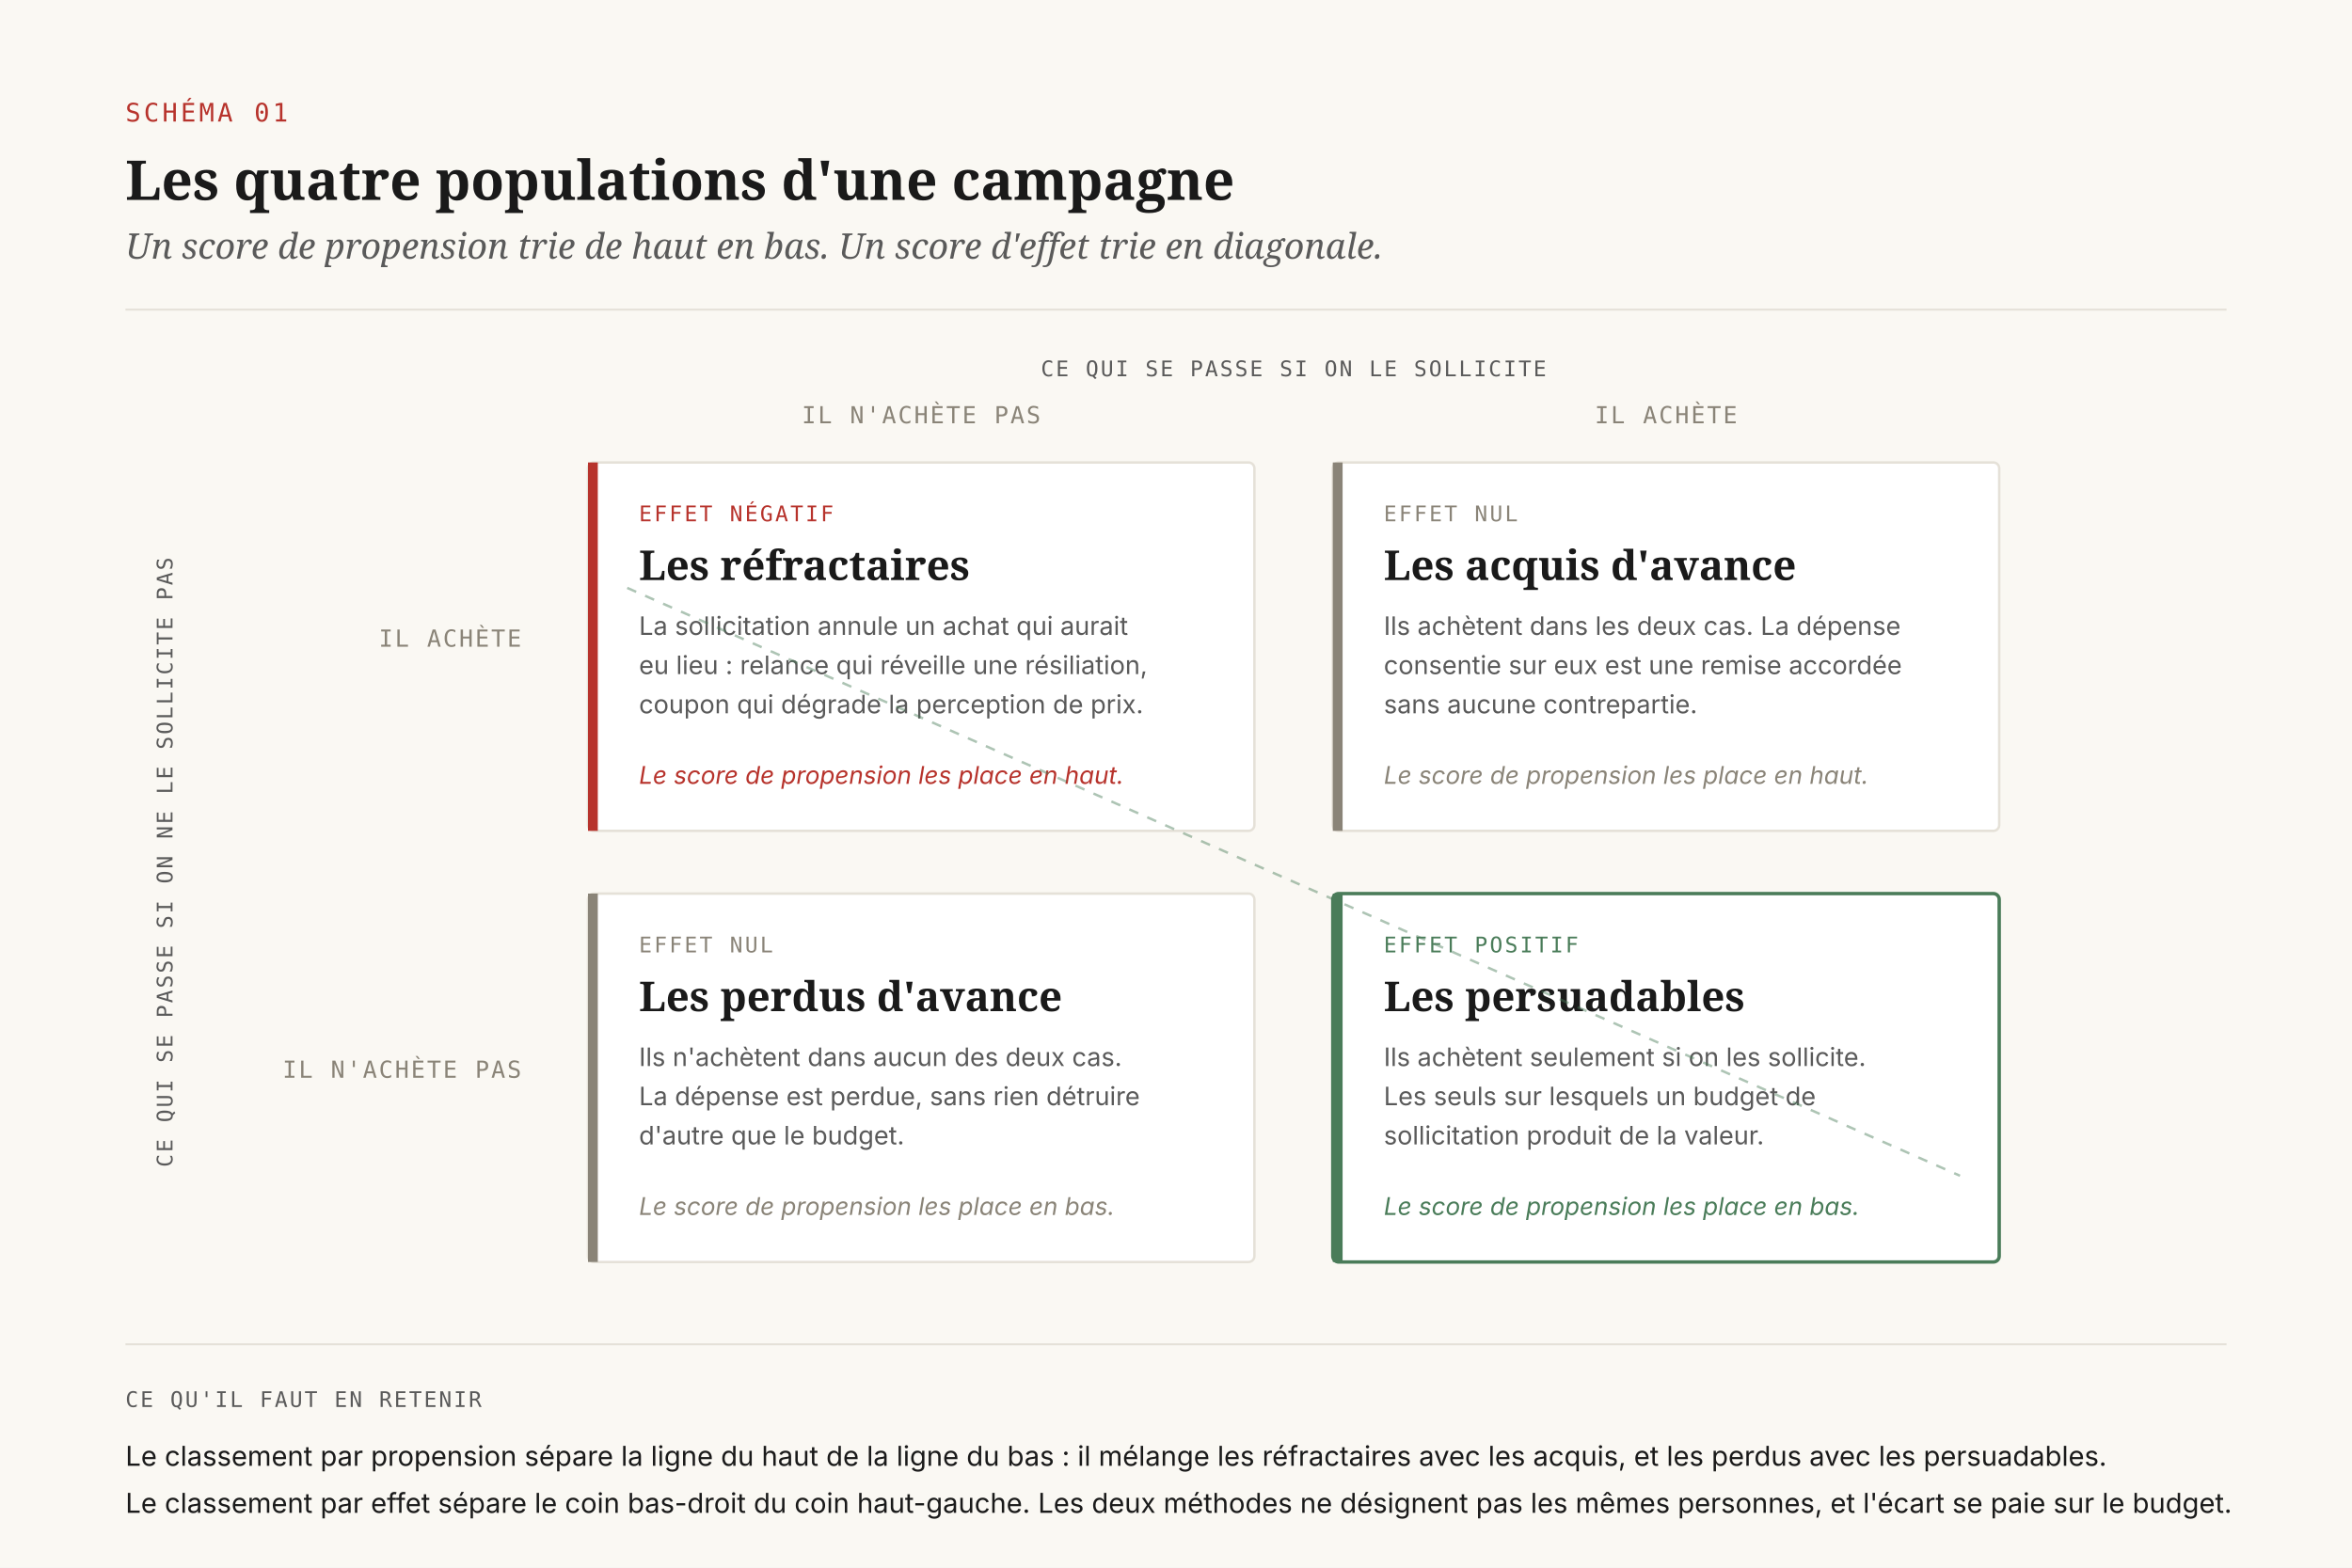
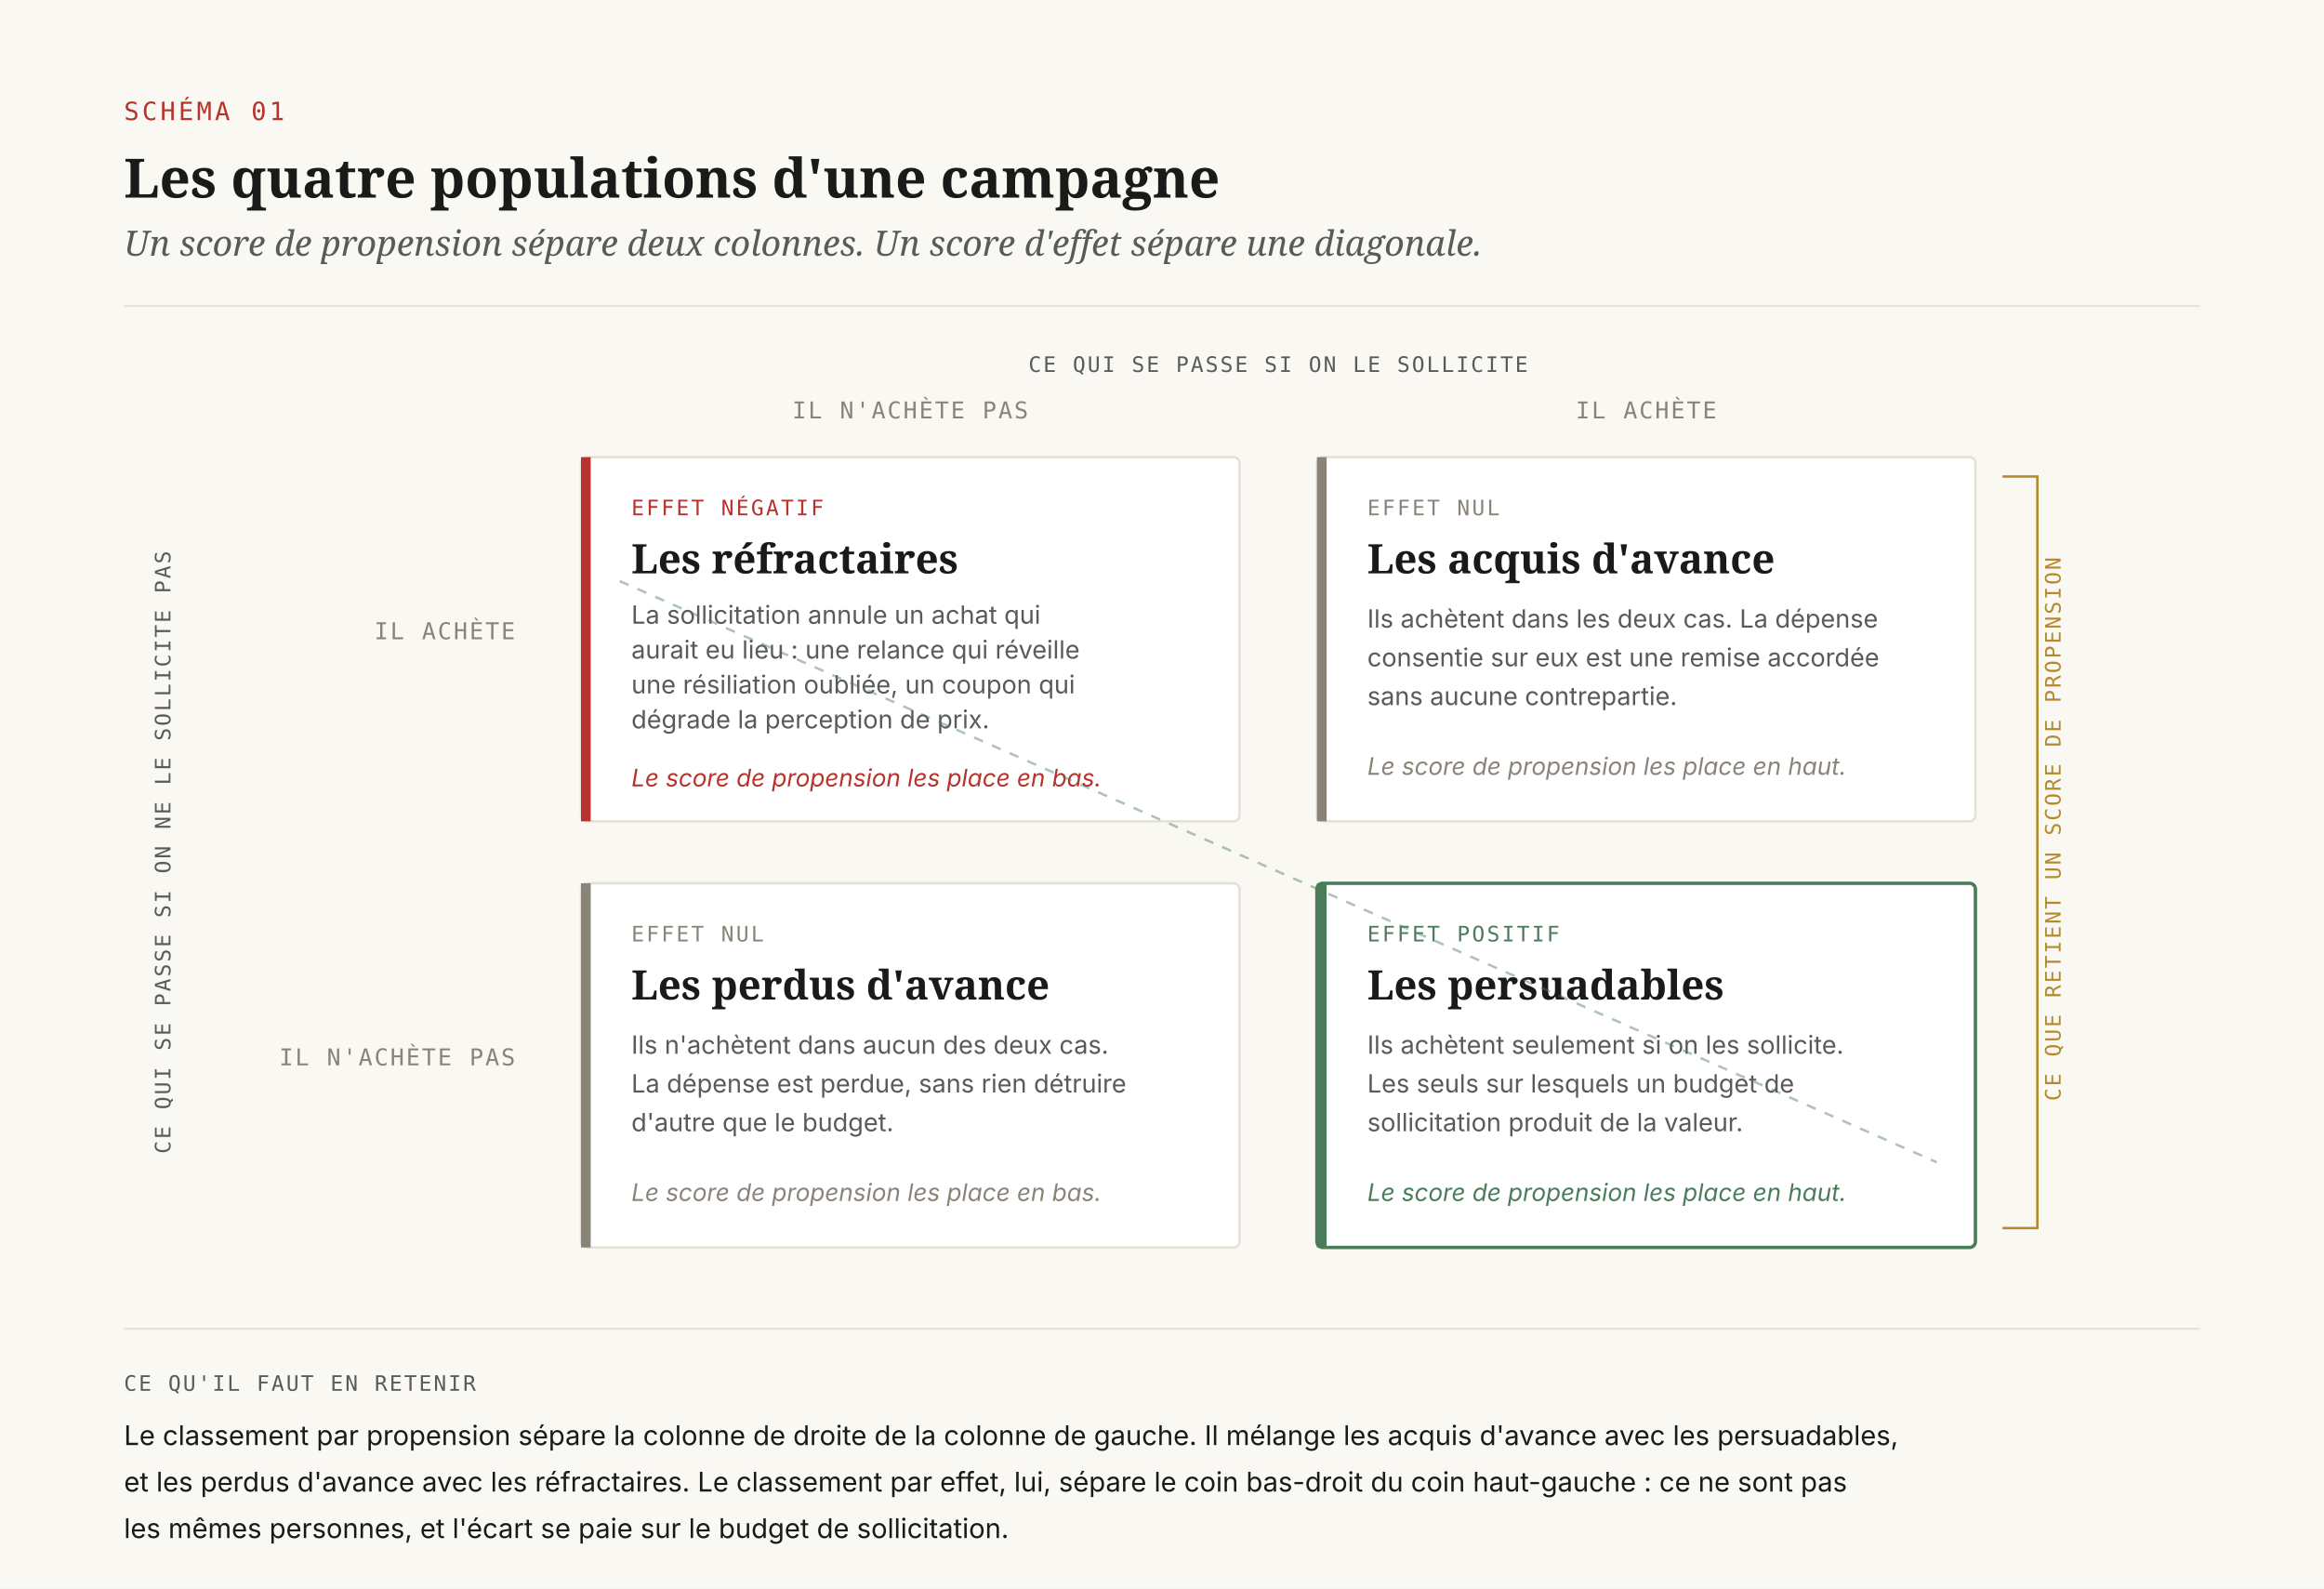
- <svg xmlns="http://www.w3.org/2000/svg" viewBox="0 0 1200 800" role="img" aria-label="Les quatre populations d'une campagne : réfractaires, acquis d'avance, perdus d'avance et persuadables, et ce que chaque type de score voit">
+ <svg xmlns="http://www.w3.org/2000/svg" viewBox="0 0 1200 820" role="img" aria-label="Les quatre populations d'une campagne : réfractaires, acquis d'avance, perdus d'avance et persuadables, et ce que chaque type de score voit">
  <style>
    .display { font-family: 'Fraunces', 'Spectral', Georgia, serif; }
    .body    { font-family: 'Inter', 'Helvetica Neue', system-ui, sans-serif; }
    .mono    { font-family: 'JetBrains Mono', 'IBM Plex Mono', monospace; }
    .interactive { cursor: pointer; }
  </style>
-   <rect width="1200" height="800" fill="#FAF8F3" />
+   <rect width="1200" height="820" fill="#FAF8F3" />
  <text x="64" y="62" class="mono" font-size="13" letter-spacing="0.12em" fill="#B7332C">SCHÉMA 01</text>
  <text x="64" y="102" class="display" font-size="28" font-weight="600" fill="#1A1A1A">Les quatre populations d'une campagne</text>
-   <text x="64" y="132" class="display" font-size="18" font-style="italic" fill="#5A5A5A">Un score de propension trie de haut en bas. Un score d'effet trie en diagonale.</text>
+   <text x="64" y="132" class="display" font-size="18" font-style="italic" fill="#5A5A5A">Un score de propension sépare deux colonnes. Un score d'effet sépare une diagonale.</text>
  <line x1="64" y1="158" x2="1136" y2="158" stroke="#E5E1D8" stroke-width="1" />
  <text x="660" y="192" class="mono" font-size="11" letter-spacing="0.09em" fill="#5A5A5A" text-anchor="middle">CE QUI SE PASSE SI ON LE SOLLICITE</text>
  <text x="470" y="216" class="mono" font-size="12" letter-spacing="0.08em" fill="#8A8478" text-anchor="middle">IL N'ACHÈTE PAS</text>
  <text x="850" y="216" class="mono" font-size="12" letter-spacing="0.08em" fill="#8A8478" text-anchor="middle">IL ACHÈTE</text>
  <text x="88" y="440" class="mono" font-size="11" letter-spacing="0.09em" fill="#5A5A5A" text-anchor="middle" transform="rotate(-90 88 440)">CE QUI SE PASSE SI ON NE LE SOLLICITE PAS</text>
  <text x="266" y="330" class="mono" font-size="12" letter-spacing="0.08em" fill="#8A8478" text-anchor="end">IL ACHÈTE</text>
  <text x="266" y="550" class="mono" font-size="12" letter-spacing="0.08em" fill="#8A8478" text-anchor="end">IL N'ACHÈTE PAS</text>
  <g class="interactive" data-region="refractaires" data-card="refractaires" tabindex="0" role="button" aria-label="Les réfractaires — cliquez pour les détails">
    <rect x="300" y="236" width="340" height="188" rx="3" fill="#FFFFFF" stroke="#E5E1D8" stroke-width="1.25" />
    <rect x="300" y="236" width="5" height="188" fill="#B7332C" />
    <text x="326" y="266" class="mono" font-size="11" letter-spacing="0.1em" fill="#B7332C">EFFET NÉGATIF</text>
    <text x="326" y="296" class="display" font-size="21" font-weight="600" fill="#1A1A1A">Les réfractaires</text>
-     <text x="326" y="324" class="body" font-size="13" fill="#5A5A5A">La sollicitation annule un achat qui aurait</text>
-     <text x="326" y="344" class="body" font-size="13" fill="#5A5A5A">eu lieu : relance qui réveille une résiliation,</text>
-     <text x="326" y="364" class="body" font-size="13" fill="#5A5A5A">coupon qui dégrade la perception de prix.</text>
-     <text x="326" y="400" class="body" font-size="12.5" font-style="italic" fill="#B7332C">Le score de propension les place en haut.</text>
+     <text x="326" y="322" class="body" font-size="13" fill="#5A5A5A">La sollicitation annule un achat qui</text>
+     <text x="326" y="340" class="body" font-size="13" fill="#5A5A5A">aurait eu lieu : une relance qui réveille</text>
+     <text x="326" y="358" class="body" font-size="13" fill="#5A5A5A">une résiliation oubliée, un coupon qui</text>
+     <text x="326" y="376" class="body" font-size="13" fill="#5A5A5A">dégrade la perception de prix.</text>
+     <text x="326" y="406" class="body" font-size="12.5" font-style="italic" fill="#B7332C">Le score de propension les place en bas.</text>
  </g>
  <g class="interactive" data-region="acquis" data-card="acquis" tabindex="0" role="button" aria-label="Les acquis d'avance — cliquez pour les détails">
    <rect x="680" y="236" width="340" height="188" rx="3" fill="#FFFFFF" stroke="#E5E1D8" stroke-width="1.25" />
    <rect x="680" y="236" width="5" height="188" fill="#8A8478" />
    <text x="706" y="266" class="mono" font-size="11" letter-spacing="0.1em" fill="#8A8478">EFFET NUL</text>
    <text x="706" y="296" class="display" font-size="21" font-weight="600" fill="#1A1A1A">Les acquis d'avance</text>
    <text x="706" y="324" class="body" font-size="13" fill="#5A5A5A">Ils achètent dans les deux cas. La dépense</text>
    <text x="706" y="344" class="body" font-size="13" fill="#5A5A5A">consentie sur eux est une remise accordée</text>
    <text x="706" y="364" class="body" font-size="13" fill="#5A5A5A">sans aucune contrepartie.</text>
    <text x="706" y="400" class="body" font-size="12.5" font-style="italic" fill="#8A8478">Le score de propension les place en haut.</text>
  </g>
  <g class="interactive" data-region="perdus" data-card="perdus" tabindex="0" role="button" aria-label="Les perdus d'avance — cliquez pour les détails">
    <rect x="300" y="456" width="340" height="188" rx="3" fill="#FFFFFF" stroke="#E5E1D8" stroke-width="1.25" />
    <rect x="300" y="456" width="5" height="188" fill="#8A8478" />
    <text x="326" y="486" class="mono" font-size="11" letter-spacing="0.1em" fill="#8A8478">EFFET NUL</text>
    <text x="326" y="516" class="display" font-size="21" font-weight="600" fill="#1A1A1A">Les perdus d'avance</text>
    <text x="326" y="544" class="body" font-size="13" fill="#5A5A5A">Ils n'achètent dans aucun des deux cas.</text>
    <text x="326" y="564" class="body" font-size="13" fill="#5A5A5A">La dépense est perdue, sans rien détruire</text>
    <text x="326" y="584" class="body" font-size="13" fill="#5A5A5A">d'autre que le budget.</text>
    <text x="326" y="620" class="body" font-size="12.5" font-style="italic" fill="#8A8478">Le score de propension les place en bas.</text>
  </g>
  <g class="interactive" data-region="persuadables" data-card="persuadables" tabindex="0" role="button" aria-label="Les persuadables — cliquez pour les détails">
    <rect x="680" y="456" width="340" height="188" rx="3" fill="#FFFFFF" stroke="#4A7C59" stroke-width="1.75" />
    <rect x="680" y="456" width="5" height="188" fill="#4A7C59" />
    <text x="706" y="486" class="mono" font-size="11" letter-spacing="0.1em" fill="#4A7C59">EFFET POSITIF</text>
    <text x="706" y="516" class="display" font-size="21" font-weight="600" fill="#1A1A1A">Les persuadables</text>
    <text x="706" y="544" class="body" font-size="13" fill="#5A5A5A">Ils achètent seulement si on les sollicite.</text>
    <text x="706" y="564" class="body" font-size="13" fill="#5A5A5A">Les seuls sur lesquels un budget de</text>
    <text x="706" y="584" class="body" font-size="13" fill="#5A5A5A">sollicitation produit de la valeur.</text>
-     <text x="706" y="620" class="body" font-size="12.5" font-style="italic" fill="#4A7C59">Le score de propension les place en bas.</text>
+     <text x="706" y="620" class="body" font-size="12.5" font-style="italic" fill="#4A7C59">Le score de propension les place en haut.</text>
  </g>
+   <path d="M 1034 246 L 1052 246 L 1052 634 L 1034 634" fill="none" stroke="#B58A2C" stroke-width="1.25" />
+   <text x="1064" y="428" class="mono" font-size="11" letter-spacing="0.09em" fill="#B58A2C" transform="rotate(-90 1064 428)" text-anchor="middle">CE QUE RETIENT UN SCORE DE PROPENSION</text>
  <line x1="320" y1="300" x2="1000" y2="600" stroke="#4A7C59" stroke-width="1.25" stroke-dasharray="5 5" opacity="0.45" />
  <line x1="64" y1="686" x2="1136" y2="686" stroke="#E5E1D8" stroke-width="1" />
  <text x="64" y="718" class="mono" font-size="11" letter-spacing="0.09em" fill="#5A5A5A">CE QU'IL FAUT EN RETENIR</text>
-   <text x="64" y="748" class="body" font-size="14" fill="#1A1A1A">Le classement par propension sépare la ligne du haut de la ligne du bas : il mélange les réfractaires avec les acquis, et les perdus avec les persuadables.</text>
-   <text x="64" y="772" class="body" font-size="14" fill="#1A1A1A">Le classement par effet sépare le coin bas-droit du coin haut-gauche. Les deux méthodes ne désignent pas les mêmes personnes, et l'écart se paie sur le budget.</text>
+   <text x="64" y="746" class="body" font-size="14" fill="#1A1A1A">Le classement par propension sépare la colonne de droite de la colonne de gauche. Il mélange les acquis d'avance avec les persuadables,</text>
+   <text x="64" y="770" class="body" font-size="14" fill="#1A1A1A">et les perdus d'avance avec les réfractaires. Le classement par effet, lui, sépare le coin bas-droit du coin haut-gauche : ce ne sont pas</text>
+   <text x="64" y="794" class="body" font-size="14" fill="#1A1A1A">les mêmes personnes, et l'écart se paie sur le budget de sollicitation.</text>
</svg>
